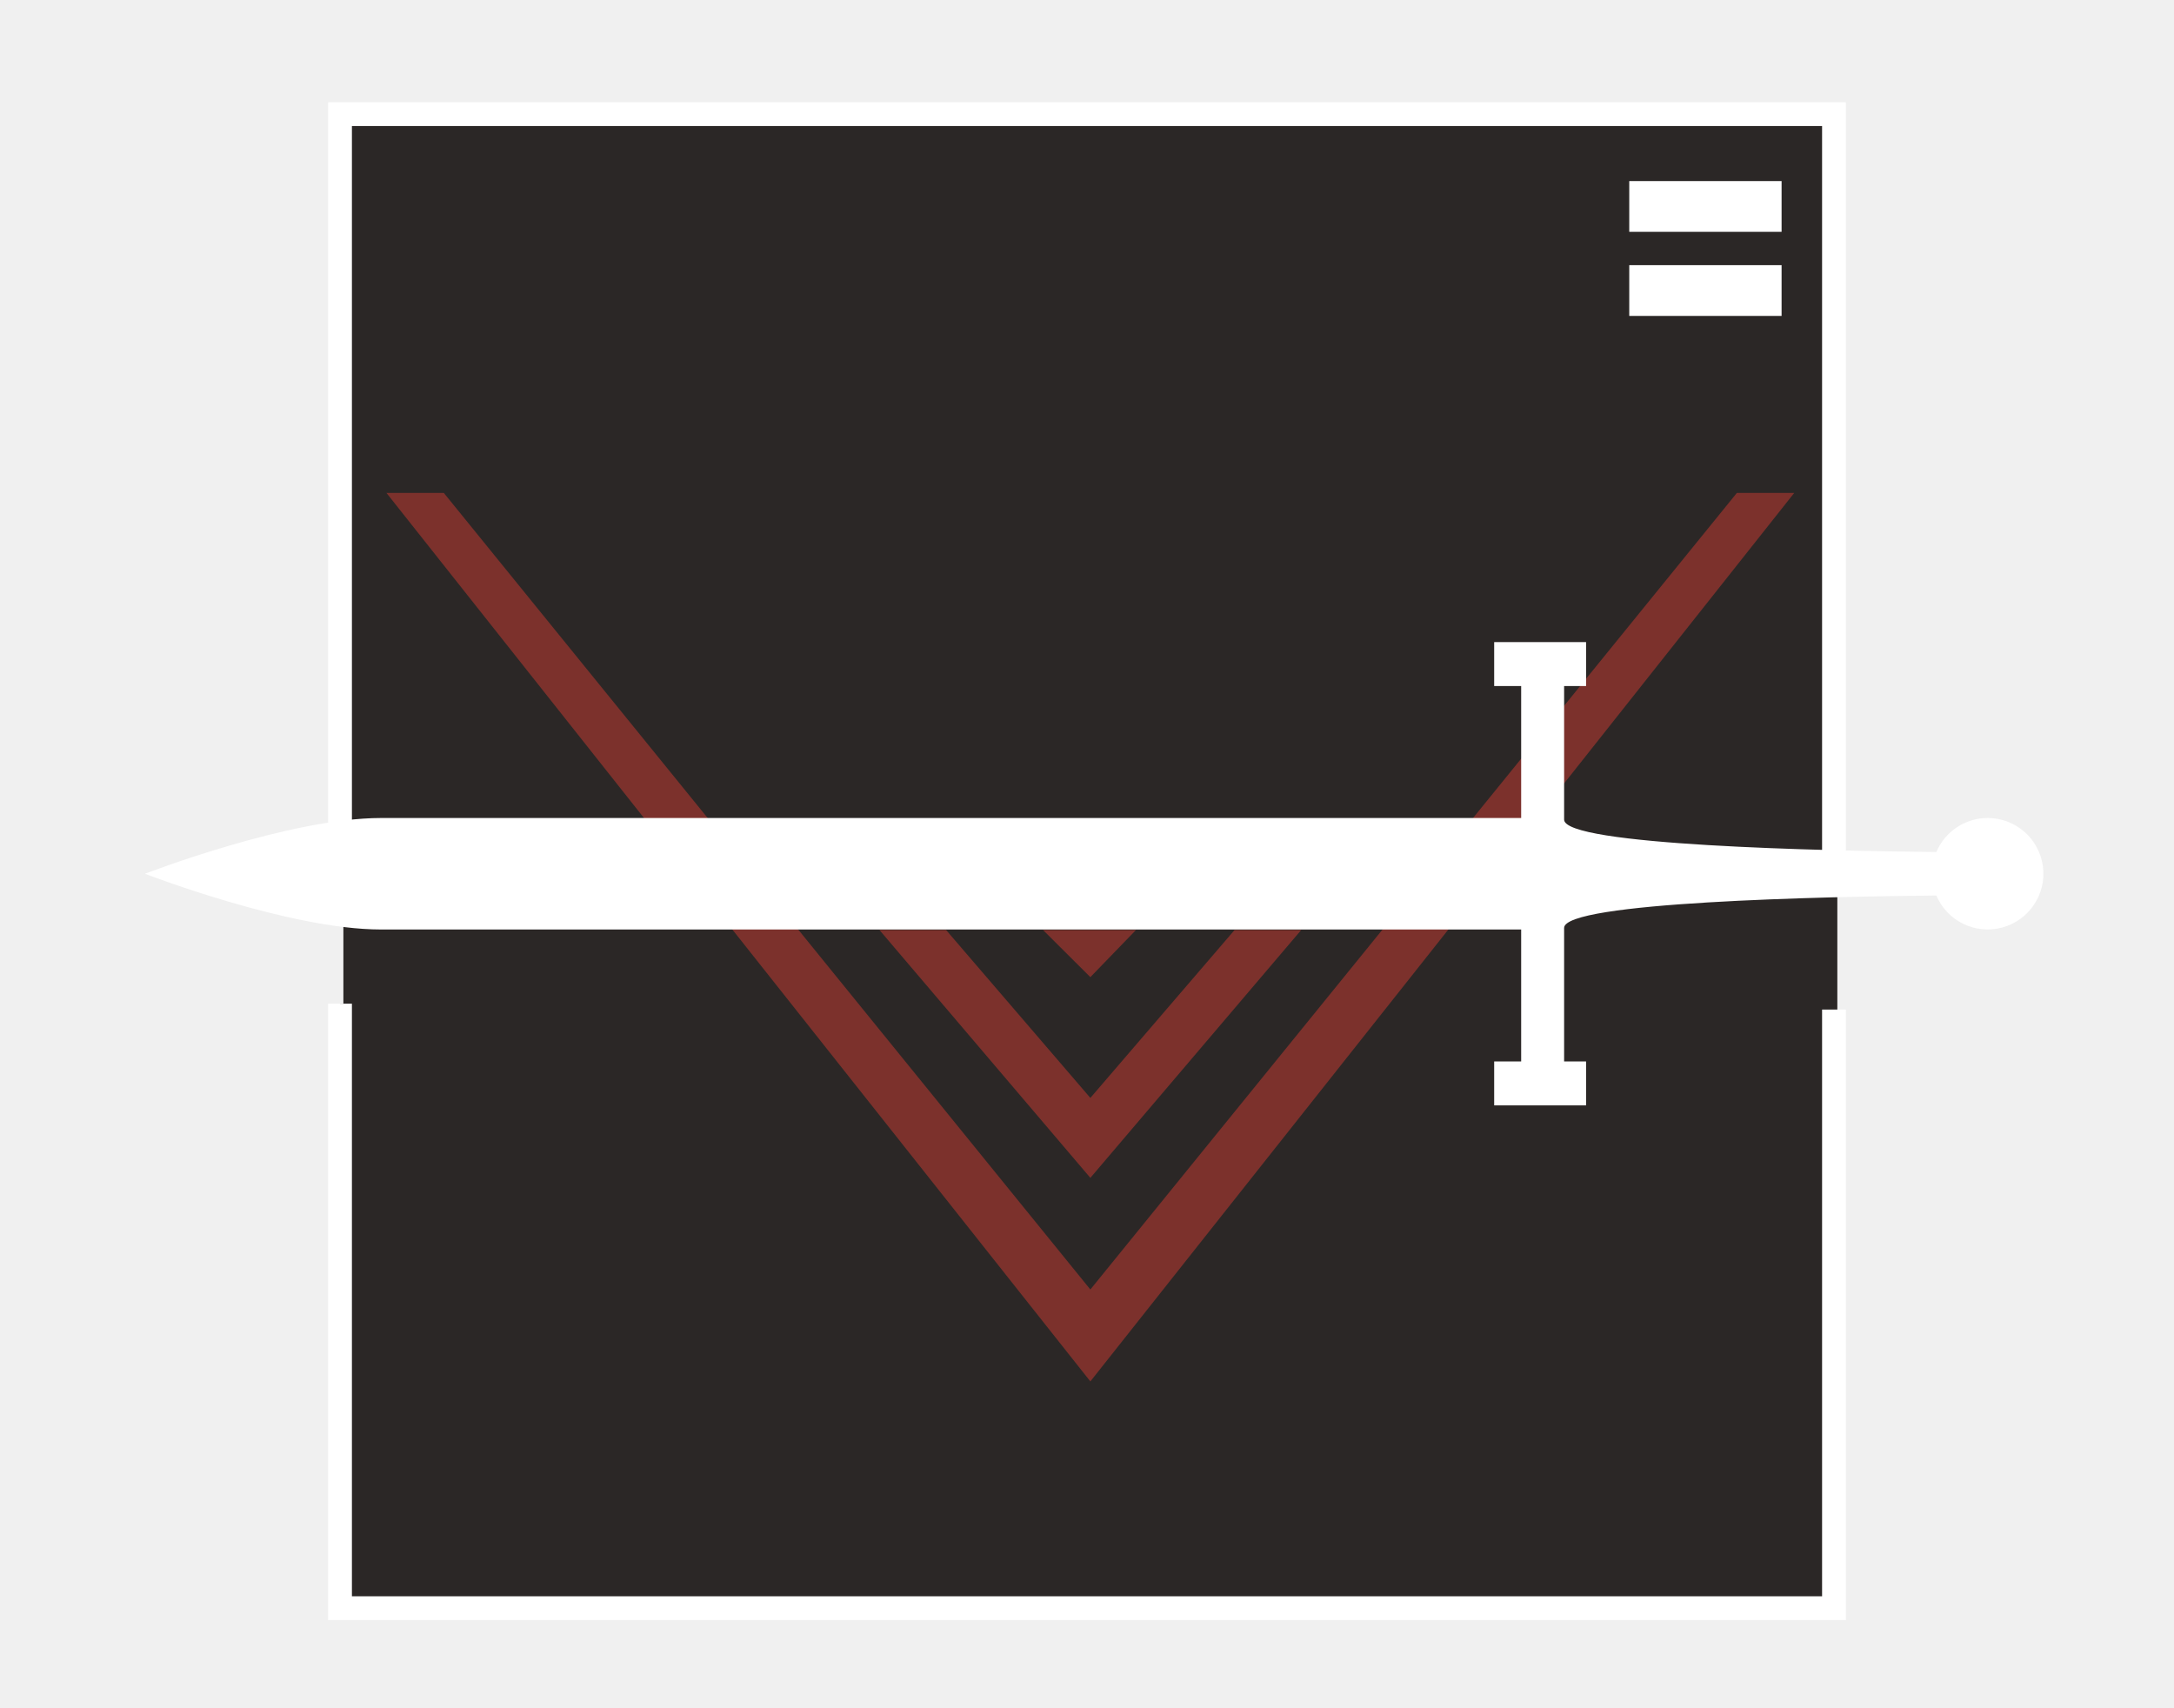
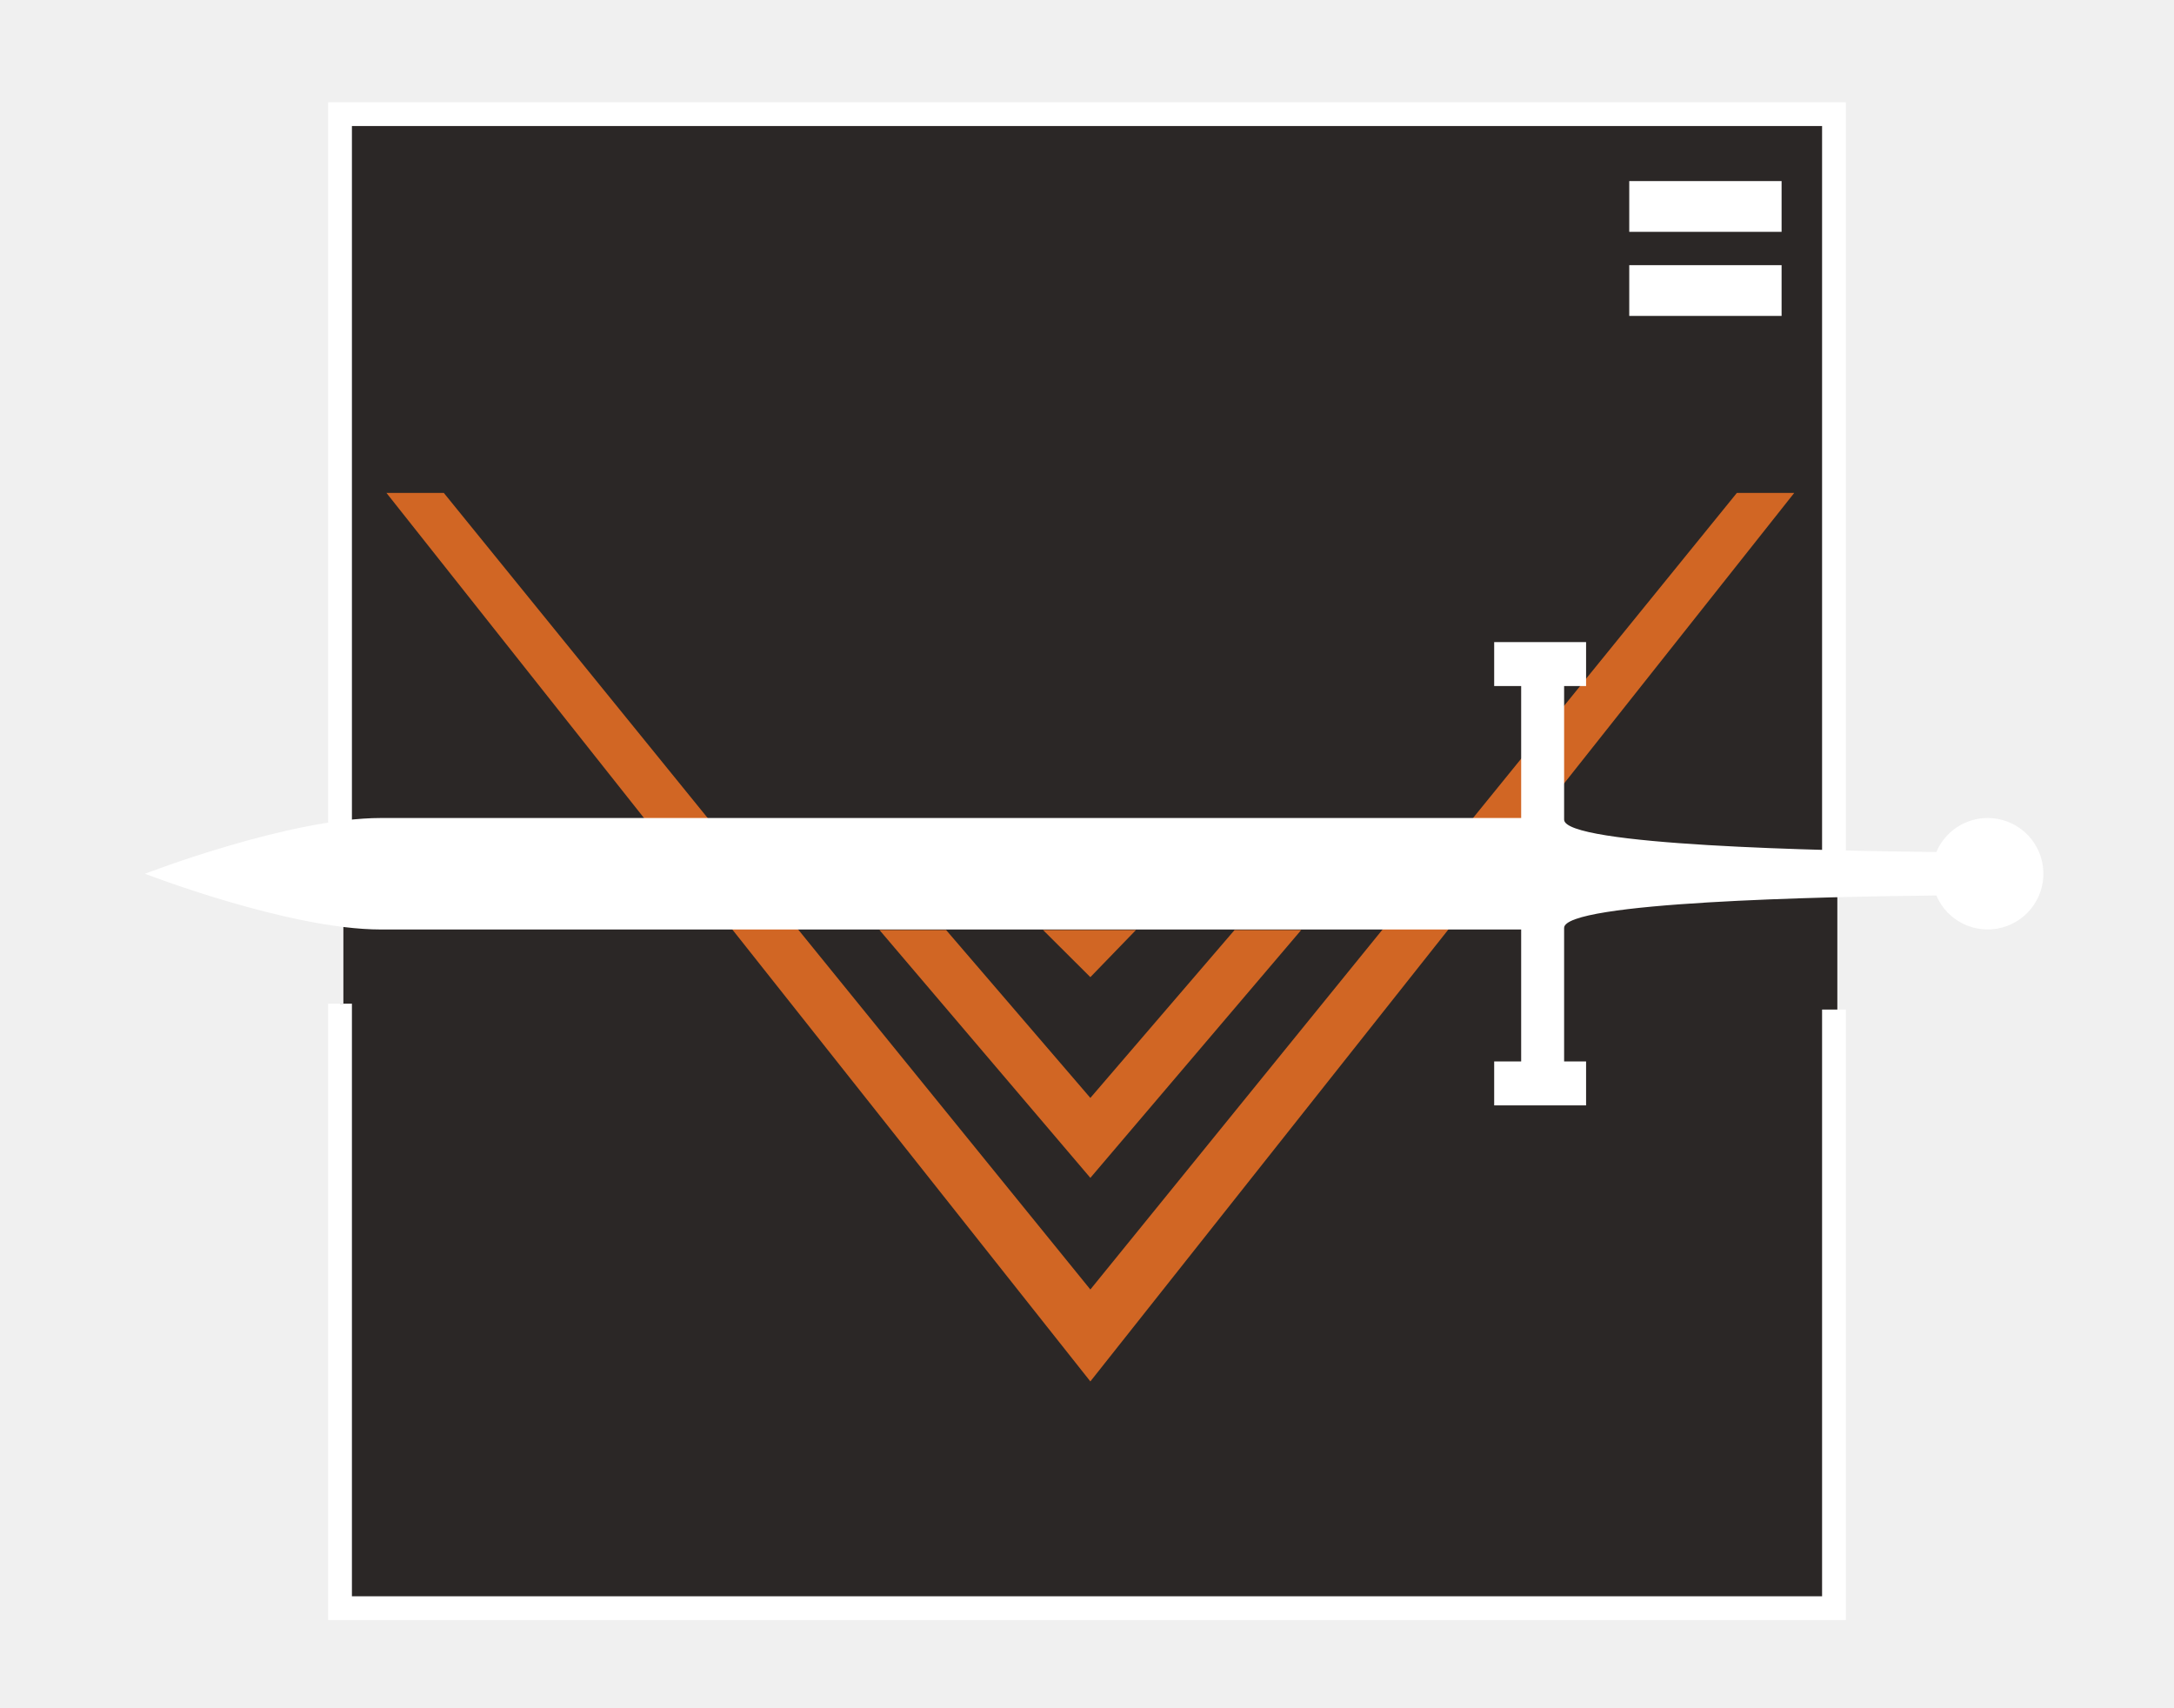
<svg xmlns="http://www.w3.org/2000/svg" viewBox="0 0 407.455 320">
  <g id="Layer_2" data-name="Layer 2">
    <g id="Layer_1-2" data-name="Layer 1">
      <g>
        <polygon points="344.357 21.389 64.357 21.389 64.357 188.103 63.728 188.1 63.728 301.389 343.728 301.389 343.728 219.727 344.357 219.725 344.357 21.389" style="fill: #2b2726" />
        <polyline points="343.728 163.748 343.728 21.389 63.728 21.389 63.728 155.983" style="fill: none;stroke: #fff;stroke-miterlimit: 10;stroke-width: 4.459px" />
        <polyline points="343.728 189.201 343.728 301.389 63.728 301.389 63.728 188.1" style="fill: none;stroke: #fff;stroke-miterlimit: 10;stroke-width: 4.459px" />
-         <polyline points="325.529 92.377 204.357 241.666 83.178 92.377 72.428 92.377 204.357 258.893 336.279 92.377 325.529 92.377" style="fill: #7c312c" />
+         <polyline points="325.529 92.377 204.357 241.666 83.178 92.377 72.428 92.377 204.357 258.893 336.279 92.377 325.529 92.377" style="fill: #d16624" />
        <rect x="305.357" y="33.936" width="28.551" height="9.512" style="fill: #fff" />
        <rect x="305.357" y="49.694" width="28.551" height="9.512" style="fill: #fff" />
-         <polygon points="231.388 174.291 204.357 205.76 177.318 174.291 164.83 174.291 204.357 220.744 243.877 174.291 231.388 174.291" style="fill: #7c312c" />
-         <path d="M195.486,174.291l8.871,8.836,8.551-8.836Z" style="fill: #7c312c" />
+         <polygon points="231.388 174.291 204.357 205.76 177.318 174.291 164.83 174.291 204.357 220.744 243.877 174.291 231.388 174.291" style="fill: #d16624" />
+         <path d="M195.486,174.291l8.871,8.836,8.551-8.836Z" style="fill: #d16624" />
        <path d="M372.545,153.299a10.463,10.463,0,0,0-9.633,6.378c-21.136-.212-69.762-1.227-69.762-6.073V128.576h4.117v-8.238H280.041v8.238h5.058V153.303H71.377c-17.227,0-44.199,10.449-44.199,10.449S54.15,174.197,71.377,174.197H285.099v24.723h-5.058V207.162h17.226v-8.242h-4.117V173.897c0-4.847,48.631-5.861,69.765-6.073a10.446,10.446,0,1,0,9.63-14.525Z" style="fill: #fff" />
      </g>
    </g>
  </g>
</svg>
